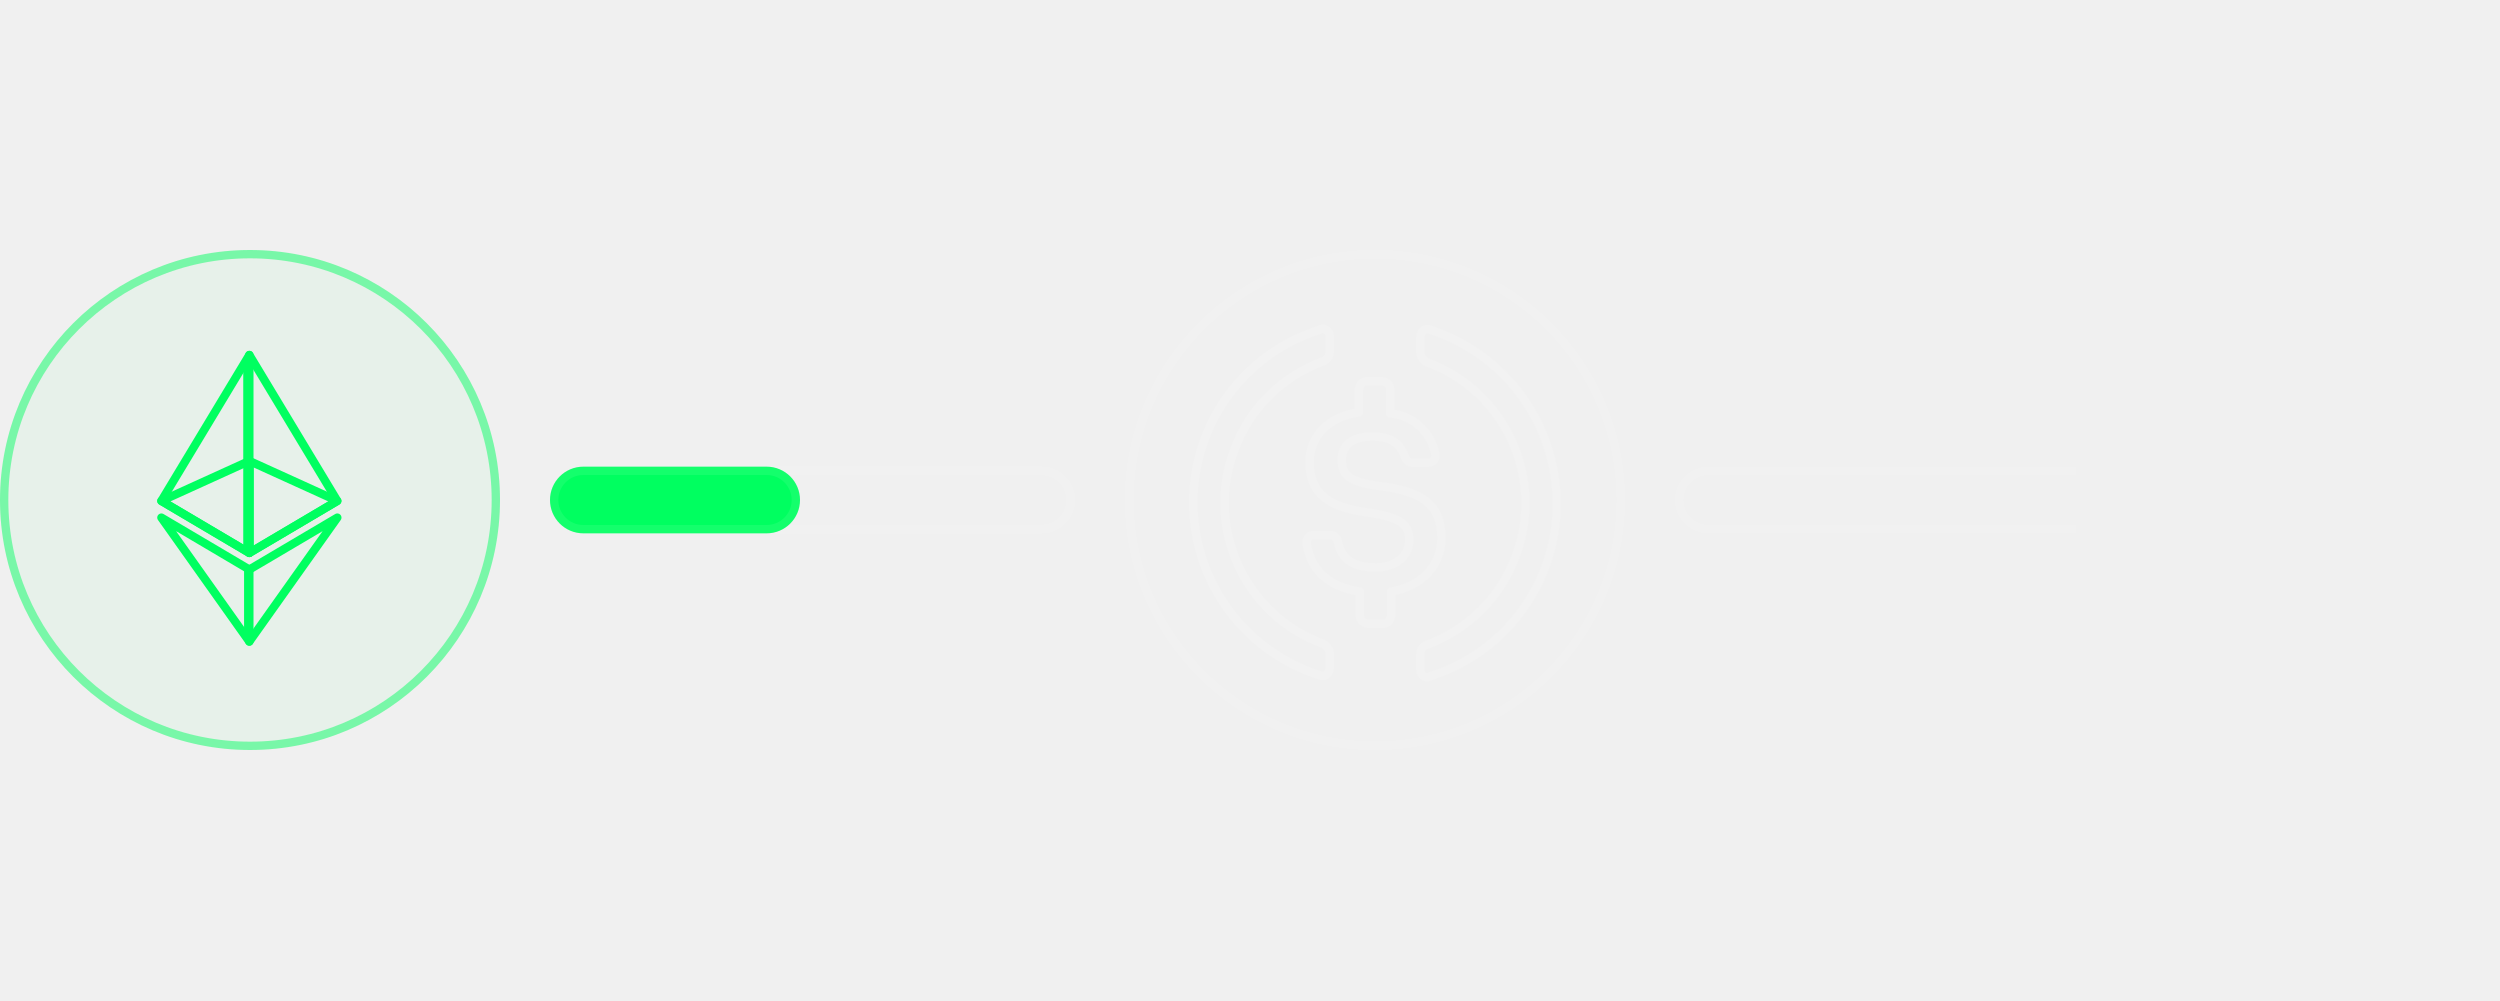
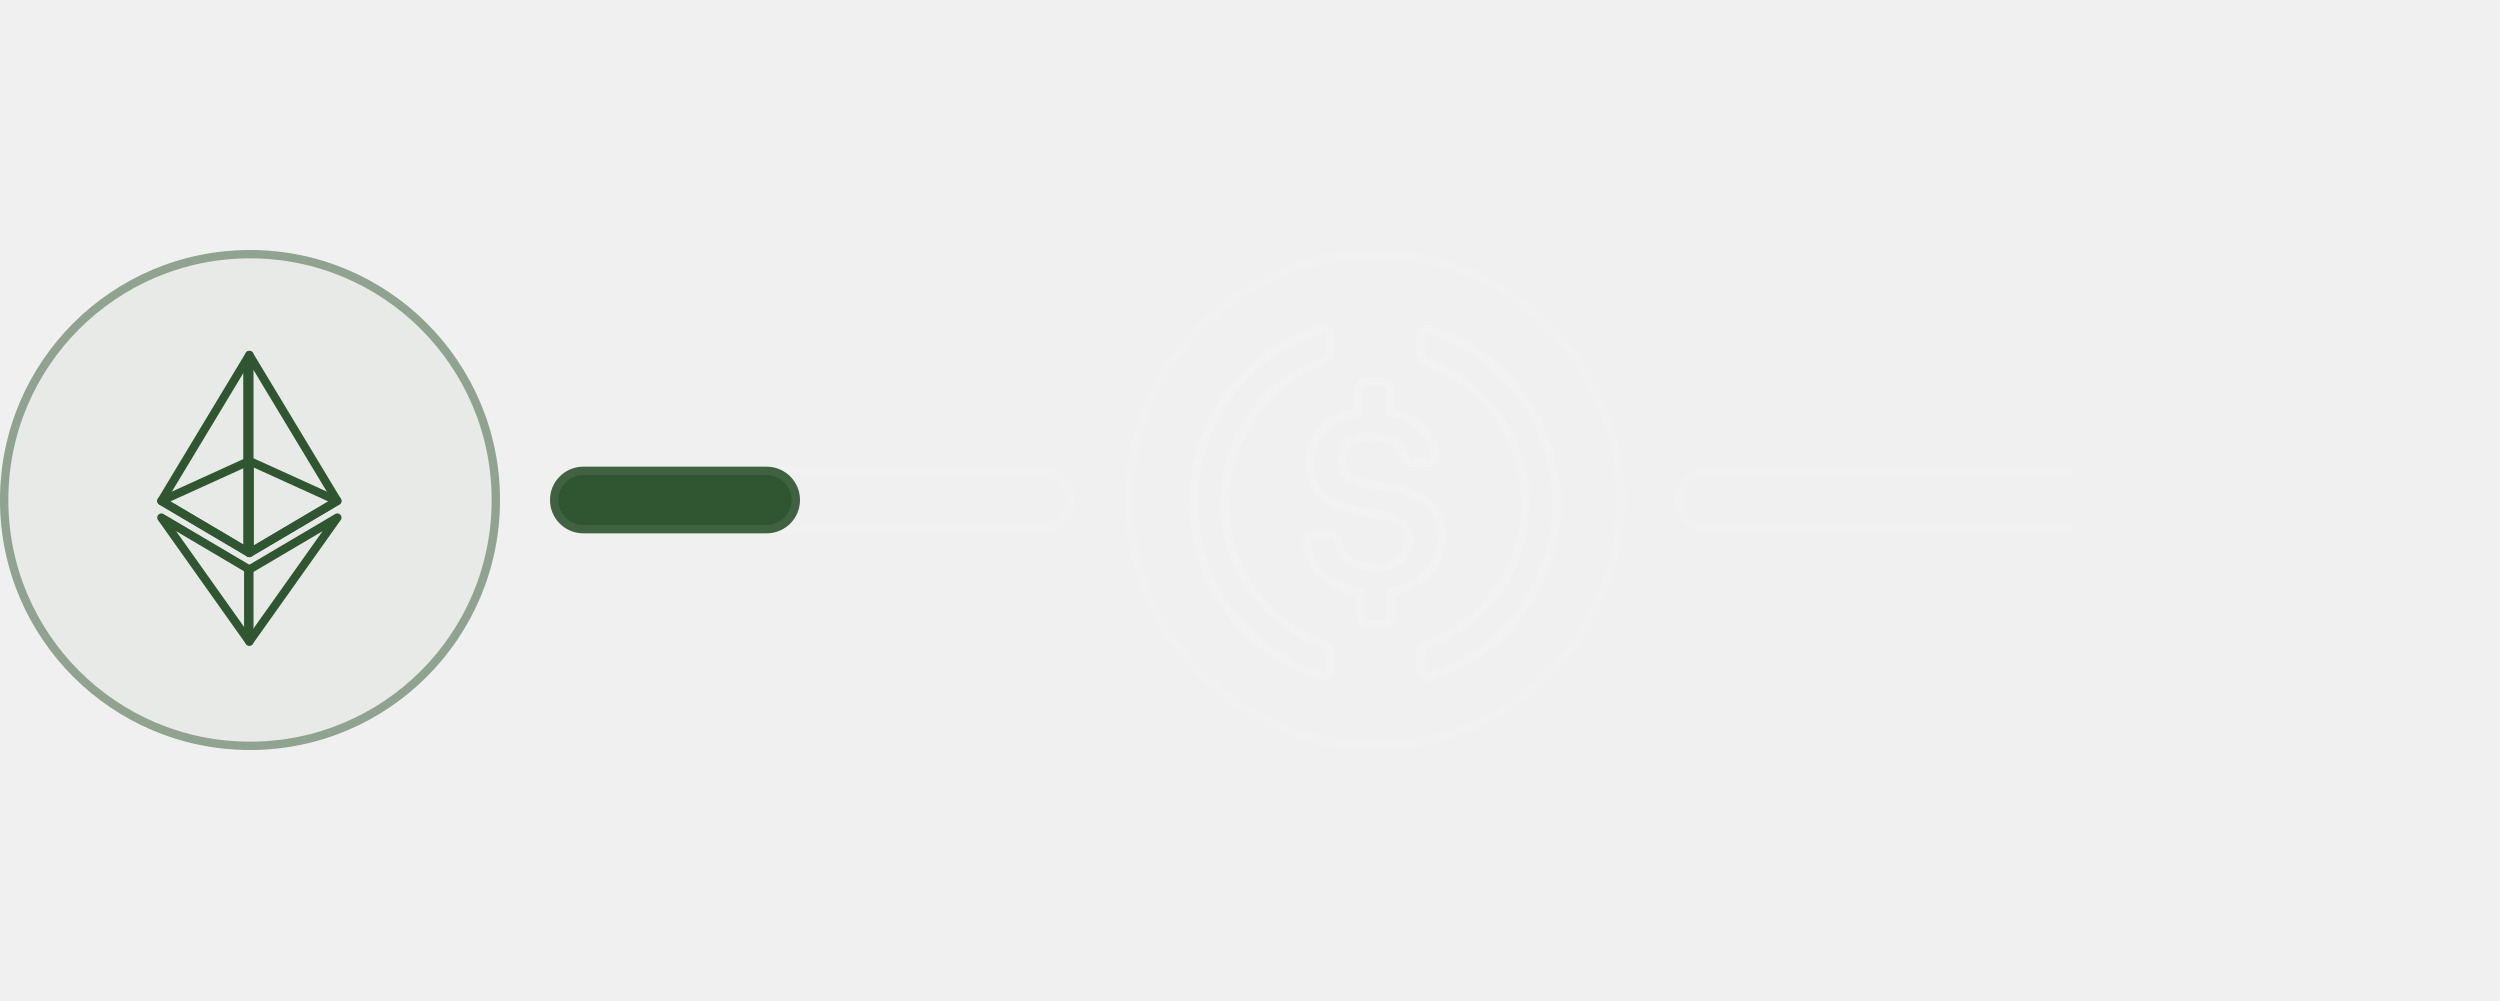
<svg xmlns="http://www.w3.org/2000/svg" width="600" height="240" viewBox="0 0 600 240" fill="none">
  <mask id="mask0_1905_31251" style="mask-type:alpha" maskUnits="userSpaceOnUse" x="0" y="0" width="600" height="240">
    <rect width="600" height="240" fill="url(#paint0_linear_1905_31251)" />
  </mask>
  <g mask="url(#mask0_1905_31251)">
-     <circle cx="60" cy="120" r="60" fill="#00FF60" fill-opacity="0.04" />
-     <circle cx="60" cy="120" r="59" stroke="#00FF60" stroke-opacity="0.48" stroke-width="2" />
+     <circle cx="60" cy="120" r="60" fill="#305531" fill-opacity="0.04" />
+     <circle cx="60" cy="120" r="59" stroke="#305531" stroke-opacity="0.48" stroke-width="2" />
    <circle cx="330" cy="120" r="60" fill="white" fill-opacity="0.02" />
    <circle cx="330" cy="120" r="59" stroke="white" stroke-opacity="0.08" stroke-width="2" />
    <circle cx="600" cy="120" r="60" fill="white" fill-opacity="0.02" />
    <circle cx="600" cy="120" r="59" stroke="white" stroke-opacity="0.08" stroke-width="2" />
    <g opacity="0.12">
      <path d="M345.95 129.178C345.95 120.721 340.875 117.821 330.725 116.609C323.475 115.641 322.025 113.709 322.025 110.328C322.025 106.946 324.443 104.771 329.275 104.771C333.625 104.771 336.043 106.221 337.25 109.846C337.493 110.571 338.218 111.053 338.943 111.053H342.812C343.781 111.053 344.506 110.328 344.506 109.359V109.116C343.537 103.797 339.187 99.691 333.631 99.209V93.409C333.631 92.441 332.906 91.716 331.699 91.478H328.074C327.106 91.478 326.381 92.203 326.143 93.409V98.966C318.893 99.934 314.299 104.766 314.299 110.809C314.299 118.784 319.131 121.928 329.281 123.134C336.049 124.341 338.224 125.791 338.224 129.659C338.224 133.528 334.843 136.184 330.249 136.184C323.968 136.184 321.793 133.528 321.068 129.903C320.824 128.934 320.099 128.453 319.374 128.453H315.268C314.299 128.453 313.574 129.178 313.574 130.146V130.39C314.543 136.434 318.406 140.784 326.381 141.99V147.79C326.381 148.759 327.106 149.484 328.312 149.721H331.937C332.906 149.721 333.631 148.996 333.868 147.79V141.99C341.113 140.778 345.95 135.703 345.95 129.178Z" stroke="white" stroke-width="2" stroke-linejoin="round" />
      <path d="M317.678 154.556C298.828 147.787 289.159 126.762 296.171 108.156C299.796 98.006 307.771 90.274 317.678 86.649C318.646 86.168 319.128 85.443 319.128 84.231V80.849C319.128 79.88 318.646 79.156 317.678 78.918C317.434 78.918 316.953 78.918 316.709 79.161C293.753 86.411 281.184 110.818 288.434 133.78C292.784 147.312 303.178 157.705 316.709 162.055C317.678 162.537 318.64 162.055 318.884 161.087C319.128 160.843 319.128 160.605 319.128 160.118V156.737C319.128 156.006 318.403 155.043 317.678 154.556ZM343.29 79.156C342.322 78.674 341.359 79.156 341.115 80.124C340.872 80.368 340.872 80.606 340.872 81.093V84.474C340.872 85.443 341.597 86.406 342.322 86.893C361.172 93.661 370.84 114.686 363.828 133.293C360.203 143.443 352.228 151.174 342.322 154.799C341.353 155.281 340.872 156.006 340.872 157.218V160.599C340.872 161.568 341.353 162.293 342.322 162.531C342.565 162.531 343.047 162.531 343.29 162.287C366.246 155.037 378.815 130.631 371.565 107.668C367.215 93.899 356.584 83.505 343.29 79.156Z" stroke="white" stroke-width="2" stroke-linejoin="round" />
    </g>
    <g opacity="0.12">
      <path d="M615.95 129.178C615.95 120.721 610.875 117.821 600.725 116.609C593.475 115.641 592.025 113.709 592.025 110.328C592.025 106.946 594.443 104.771 599.275 104.771C603.625 104.771 606.043 106.221 607.25 109.846C607.493 110.571 608.218 111.053 608.943 111.053H612.812C613.781 111.053 614.506 110.328 614.506 109.359V109.116C613.537 103.797 609.187 99.691 603.631 99.209V93.409C603.631 92.441 602.906 91.716 601.699 91.478H598.074C597.106 91.478 596.381 92.203 596.143 93.409V98.966C588.893 99.934 584.299 104.766 584.299 110.809C584.299 118.784 589.131 121.928 599.281 123.134C606.049 124.341 608.224 125.791 608.224 129.659C608.224 133.528 604.843 136.184 600.249 136.184C593.968 136.184 591.793 133.528 591.068 129.903C590.824 128.934 590.099 128.453 589.374 128.453H585.268C584.299 128.453 583.574 129.178 583.574 130.146V130.39C584.543 136.434 588.406 140.784 596.381 141.99V147.79C596.381 148.759 597.106 149.484 598.312 149.721H601.937C602.906 149.721 603.631 148.996 603.868 147.79V141.99C611.113 140.778 615.95 135.703 615.95 129.178Z" stroke="white" stroke-width="2" stroke-linejoin="round" />
      <path d="M587.678 154.556C568.828 147.787 559.159 126.762 566.171 108.156C569.796 98.006 577.771 90.274 587.678 86.649C588.646 86.168 589.128 85.443 589.128 84.231V80.849C589.128 79.88 588.646 79.156 587.678 78.918C587.434 78.918 586.953 78.918 586.709 79.161C563.753 86.411 551.184 110.818 558.434 133.78C562.784 147.312 573.178 157.705 586.709 162.055C587.678 162.537 588.64 162.055 588.884 161.087C589.128 160.843 589.128 160.605 589.128 160.118V156.737C589.128 156.006 588.403 155.043 587.678 154.556ZM613.29 79.156C612.322 78.674 611.359 79.156 611.115 80.124C610.872 80.368 610.872 80.606 610.872 81.093V84.474C610.872 85.443 611.597 86.406 612.322 86.893C631.172 93.661 640.84 114.686 633.828 133.293C630.203 143.443 622.228 151.174 612.322 154.799C611.353 155.281 610.872 156.006 610.872 157.218V160.599C610.872 161.568 611.353 162.293 612.322 162.531C612.565 162.531 613.047 162.531 613.29 162.287C636.246 155.037 648.815 130.631 641.565 107.668C637.215 93.899 626.584 83.505 613.29 79.156Z" stroke="white" stroke-width="2" stroke-linejoin="round" />
    </g>
    <rect x="132" y="112" width="126" height="16" rx="8" fill="white" fill-opacity="0.02" />
    <rect x="133" y="113" width="124" height="14" rx="7" stroke="white" stroke-opacity="0.08" stroke-width="2" />
    <rect x="402" y="112" width="126" height="16" rx="8" fill="white" fill-opacity="0.02" />
    <rect x="403" y="113" width="124" height="14" rx="7" stroke="white" stroke-opacity="0.08" stroke-width="2" />
-     <path d="M59.842 85.199L59.38 86.766V132.24L59.842 132.7L80.95 120.223L59.842 85.199Z" stroke="#00FF60" stroke-width="2" stroke-linejoin="round" />
-     <path d="M59.842 85.199L38.733 120.223L59.842 132.7V110.628V85.199Z" stroke="#00FF60" stroke-width="2" stroke-linejoin="round" />
-     <path d="M59.837 136.697L59.577 137.015V153.213L59.837 153.972L80.958 124.227L59.837 136.697Z" stroke="#00FF60" stroke-width="2" stroke-linejoin="round" />
-     <path d="M59.842 153.972V136.697L38.733 124.227L59.842 153.972Z" stroke="#00FF60" stroke-width="2" stroke-linejoin="round" />
-     <path d="M59.839 132.699L80.947 120.222L59.839 110.628V132.699Z" stroke="#00FF60" stroke-width="2" stroke-linejoin="round" />
-     <path d="M38.733 120.222L59.842 132.699V110.628L38.733 120.222Z" stroke="#00FF60" stroke-width="2" stroke-linejoin="round" />
-     <rect x="132" y="112" width="60" height="16" rx="8" fill="#00FF60" />
+     <path d="M59.842 85.199L59.38 86.766V132.24L59.842 132.7L80.95 120.223L59.842 85.199Z" stroke="#305531" stroke-width="2" stroke-linejoin="round" />
+     <path d="M59.842 85.199L38.733 120.223L59.842 132.7V110.628V85.199Z" stroke="#305531" stroke-width="2" stroke-linejoin="round" />
+     <path d="M59.837 136.697L59.577 137.015V153.213L59.837 153.972L80.958 124.227L59.837 136.697Z" stroke="#305531" stroke-width="2" stroke-linejoin="round" />
+     <path d="M59.842 153.972V136.697L38.733 124.227L59.842 153.972Z" stroke="#305531" stroke-width="2" stroke-linejoin="round" />
+     <path d="M59.839 132.699L80.947 120.222L59.839 110.628V132.699Z" stroke="#305531" stroke-width="2" stroke-linejoin="round" />
+     <path d="M38.733 120.222L59.842 132.699V110.628L38.733 120.222Z" stroke="#305531" stroke-width="2" stroke-linejoin="round" />
+     <rect x="132" y="112" width="60" height="16" rx="8" fill="#305531" />
    <rect x="133" y="113" width="58" height="14" rx="7" stroke="white" stroke-opacity="0.08" stroke-width="2" />
  </g>
  <defs>
    <linearGradient id="paint0_linear_1905_31251" x1="300" y1="0" x2="600" y2="0" gradientUnits="userSpaceOnUse">
      <stop stop-color="#D9D9D9" />
      <stop offset="1" stop-color="#D9D9D9" stop-opacity="0" />
    </linearGradient>
  </defs>
</svg>
